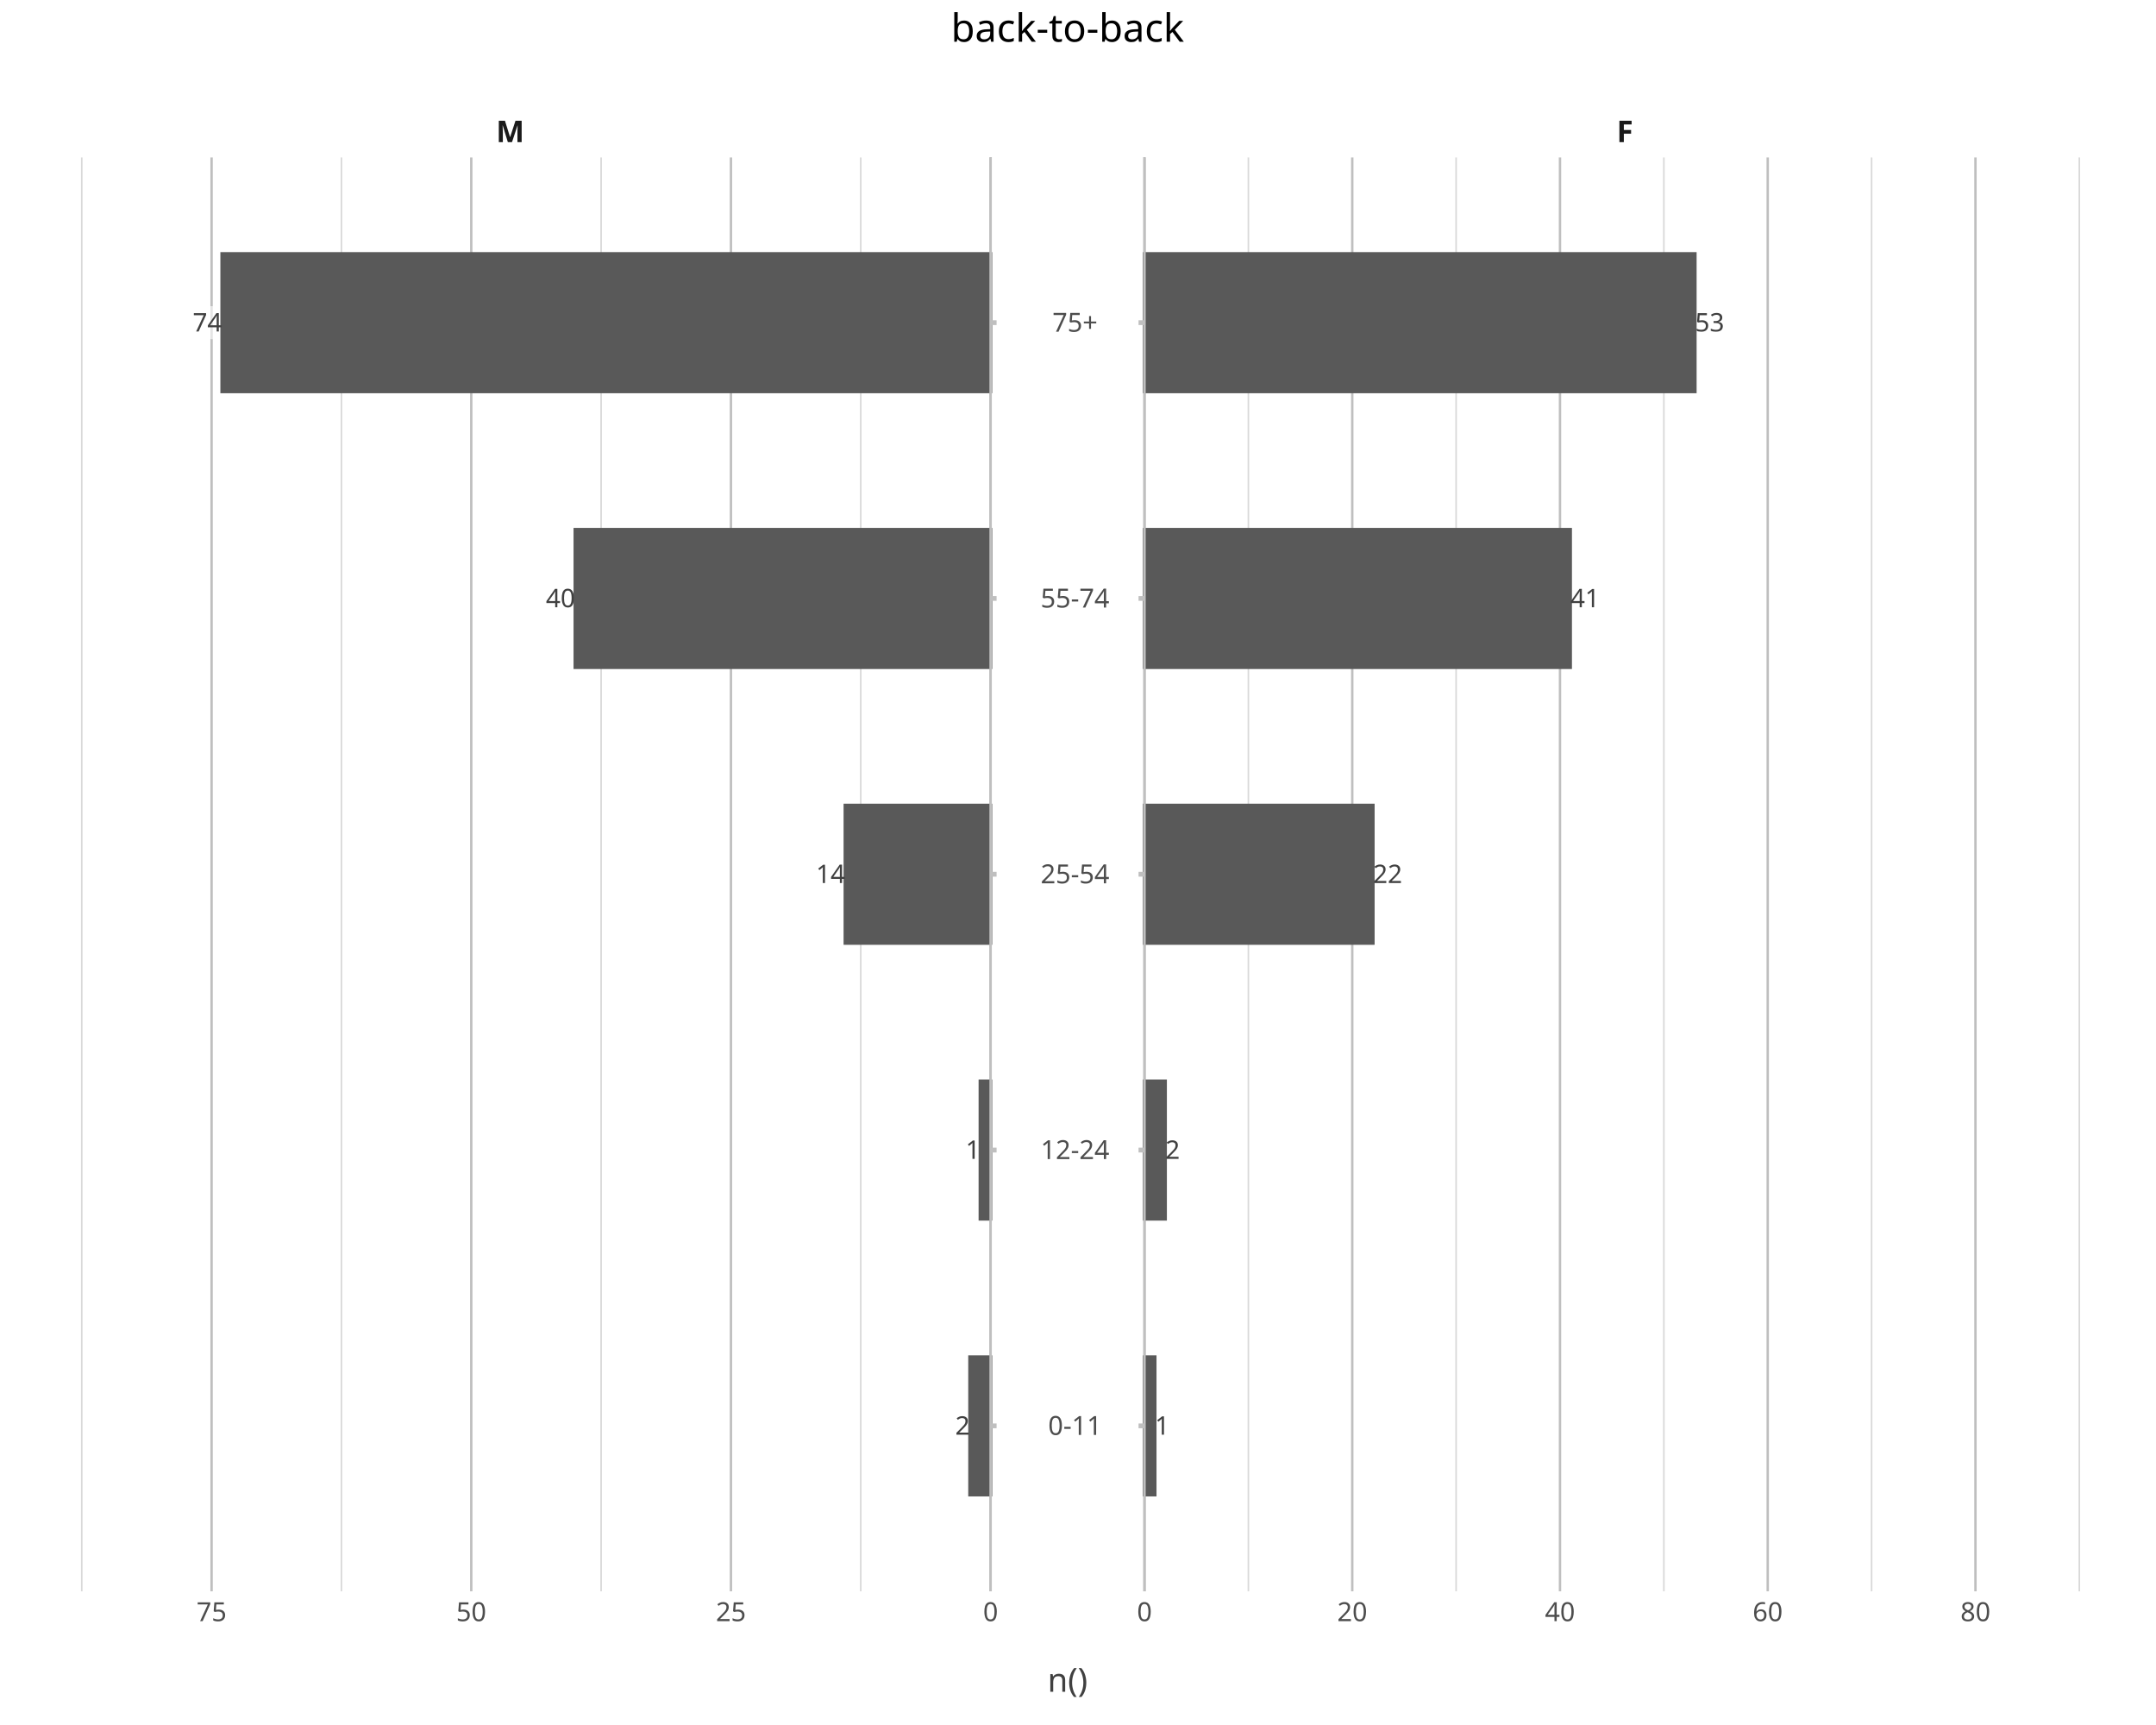
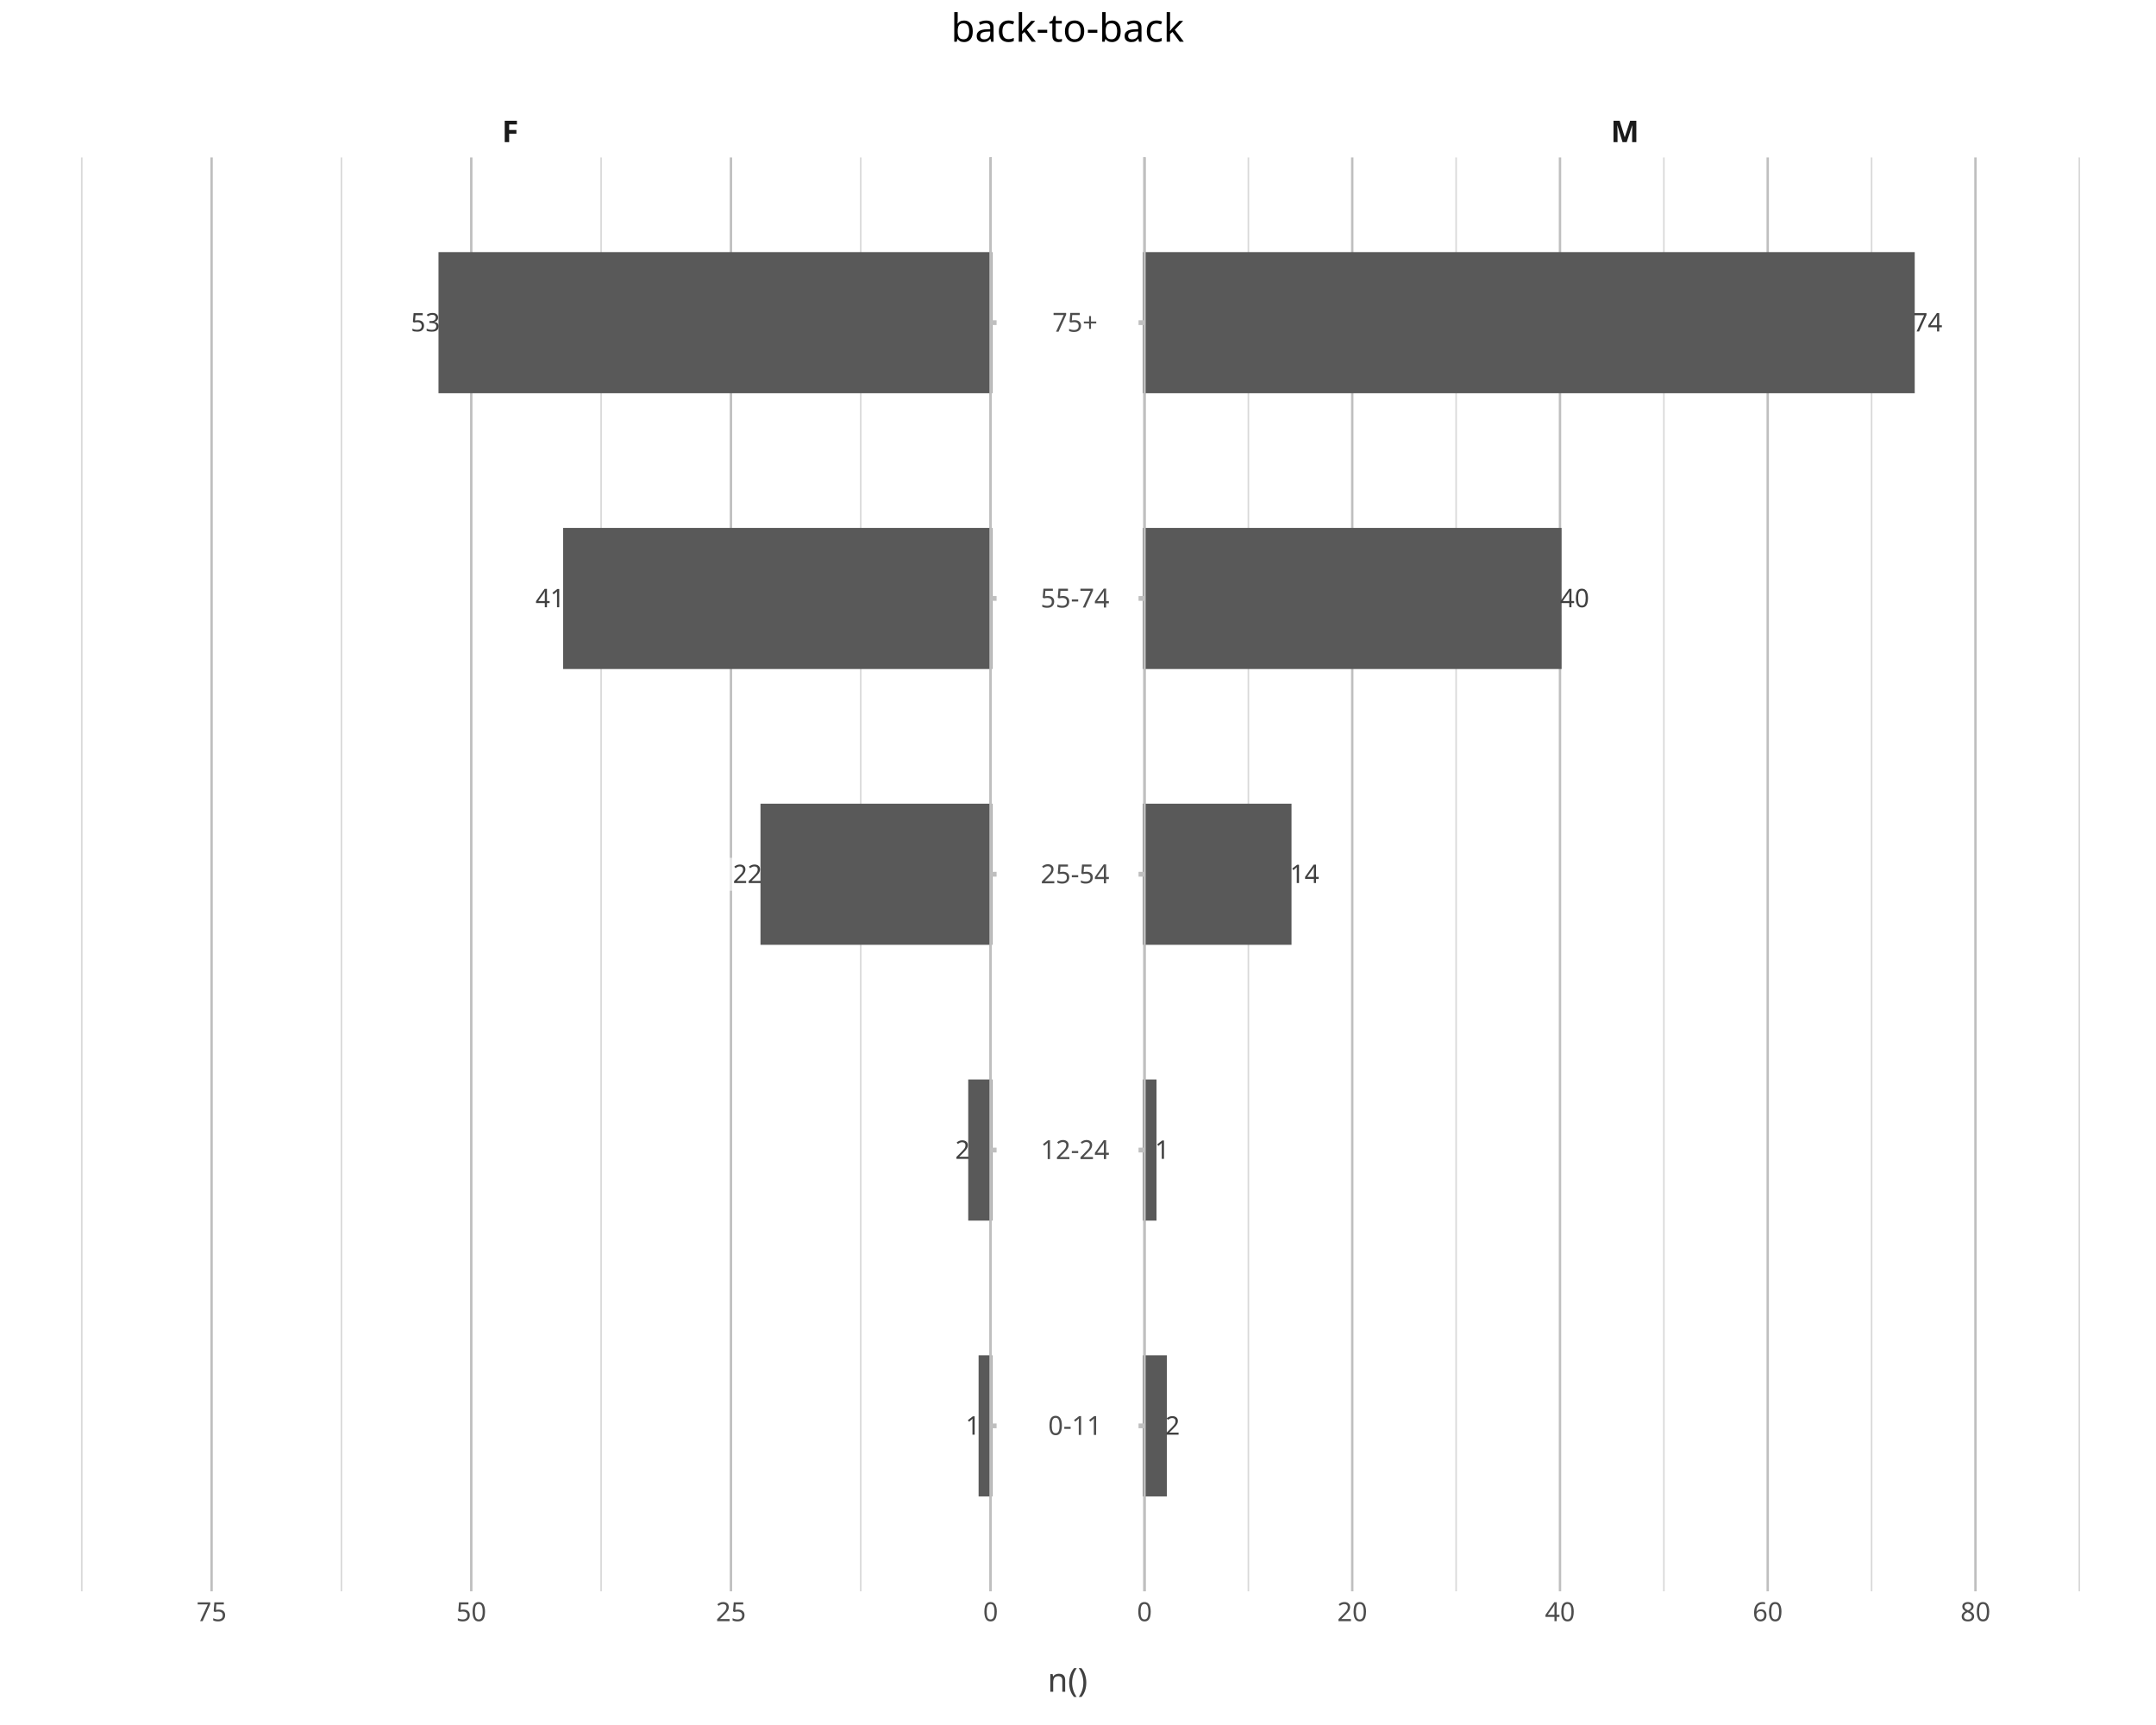
<svg xmlns="http://www.w3.org/2000/svg" class="svglite" data-engine-version="2.0" width="720.00pt" height="576.00pt" viewBox="0 0 720.00 576.00">
  <defs>
    <style type="text/css">
    .svglite line, .svglite polyline, .svglite polygon, .svglite path, .svglite rect, .svglite circle {
      fill: none;
      stroke: #000000;
      stroke-linecap: round;
      stroke-linejoin: round;
      stroke-miterlimit: 10.00;
    }
  </style>
  </defs>
  <rect width="100%" height="100%" style="stroke: none; fill: #FFFFFF;" />
  <defs>
    <clipPath id="cpMC4wMHw3MjAuMDB8MC4wMHw1NzYuMDA=">
      <rect x="0.00" y="0.00" width="720.00" height="576.00" />
    </clipPath>
  </defs>
  <g clip-path="url(#cpMC4wMHw3MjAuMDB8MC4wMHw1NzYuMDA=)">
    <rect x="0" y="0.00" width="720.00" height="576.00" style="stroke-width: 1.07; stroke: none; fill: #FFFFFF;" />
  </g>
  <defs>
    <clipPath id="cpOS45Nnw3MDMuMDZ8NTIuNDh8NTMxLjM2">
      <rect x="9.96" y="52.48" width="693.10" height="478.88" />
    </clipPath>
  </defs>
  <g clip-path="url(#cpOS45Nnw3MDMuMDZ8NTIuNDh8NTMxLjM2)">
</g>
  <g clip-path="url(#cpMC4wMHw3MjAuMDB8MC4wMHw1NzYuMDA=)">
</g>
  <defs>
    <clipPath id="cpNC45OHwzMzcuNzl8MjYuNTl8NTcxLjAy">
      <rect x="4.98" y="26.59" width="332.81" height="544.43" />
    </clipPath>
  </defs>
  <g clip-path="url(#cpNC45OHwzMzcuNzl8MjYuNTl8NTcxLjAy)">
    <rect x="4.98" y="26.59" width="332.81" height="544.43" style="stroke-width: 1.07; stroke: none; fill: #FFFFFF;" />
  </g>
  <g clip-path="url(#cpMC4wMHw3MjAuMDB8MC4wMHw1NzYuMDA=)">
</g>
  <defs>
    <clipPath id="cpMzM3Ljc5fDcwOC4wNHwyNi41OXw1NzEuMDI=">
      <rect x="337.79" y="26.59" width="370.26" height="544.43" />
    </clipPath>
  </defs>
  <g clip-path="url(#cpMzM3Ljc5fDcwOC4wNHwyNi41OXw1NzEuMDI=)">
    <rect x="337.79" y="26.59" width="370.26" height="544.43" style="stroke-width: 1.07; stroke: none; fill: #FFFFFF;" />
  </g>
  <g clip-path="url(#cpMC4wMHw3MjAuMDB8MC4wMHw1NzYuMDA=)">
    <rect x="9.96" y="52.48" width="320.85" height="478.88" style="stroke-width: 1.07; stroke: none; fill: #FFFFFF;" />
    <polyline points="287.45,531.36 287.45,52.48 " style="stroke-width: 0.53; stroke: #D9D9D9; stroke-linecap: butt;" />
    <polyline points="200.74,531.36 200.74,52.48 " style="stroke-width: 0.53; stroke: #D9D9D9; stroke-linecap: butt;" />
    <polyline points="114.02,531.36 114.02,52.48 " style="stroke-width: 0.53; stroke: #D9D9D9; stroke-linecap: butt;" />
    <polyline points="27.31,531.36 27.31,52.48 " style="stroke-width: 0.53; stroke: #D9D9D9; stroke-linecap: butt;" />
    <polyline points="330.81,531.36 330.81,52.48 " style="stroke-width: 0.80; stroke: #BFBFBF; stroke-linecap: butt;" />
    <polyline points="244.10,531.36 244.10,52.48 " style="stroke-width: 0.80; stroke: #BFBFBF; stroke-linecap: butt;" />
    <polyline points="157.38,531.36 157.38,52.48 " style="stroke-width: 0.80; stroke: #BFBFBF; stroke-linecap: butt;" />
    <polyline points="70.66,531.36 70.66,52.48 " style="stroke-width: 0.80; stroke: #BFBFBF; stroke-linecap: butt;" />
-     <polygon points="309.26,481.61 323.88,481.61 323.88,481.61 323.88,481.61 323.88,481.61 323.88,481.61 323.88,481.61 323.88,481.61 323.88,481.61 323.88,481.61 323.88,481.61 323.88,481.61 323.88,481.61 323.88,481.61 323.88,470.61 323.88,470.61 323.88,470.61 323.88,470.61 323.88,470.61 323.88,470.61 323.88,470.61 323.88,470.61 323.88,470.61 323.88,470.61 323.88,470.61 323.88,470.61 309.26,470.61 309.26,470.61 309.26,470.61 309.26,470.61 309.26,470.61 309.26,470.61 309.26,470.61 309.26,470.61 309.26,470.61 309.26,470.61 309.26,470.61 309.26,470.61 309.26,470.61 309.26,481.61 309.26,481.61 309.26,481.61 309.26,481.61 309.26,481.61 309.26,481.61 309.26,481.61 309.26,481.61 309.26,481.61 309.26,481.61 309.26,481.61 309.26,481.61 " style="stroke-width: 0.53; stroke: none; fill: #FFFFFF; fill-opacity: 0.60;" />
-     <text x="321.74" y="479.05" text-anchor="end" style="font-size: 8.54px; fill: none; font-family: sans;" textLength="9.49px" lengthAdjust="spacingAndGlyphs">2  </text>
-     <polygon points="312.73,389.51 327.34,389.51 327.34,389.51 327.34,389.51 327.34,389.51 327.34,389.51 327.34,389.51 327.34,389.51 327.34,389.51 327.34,389.51 327.34,389.51 327.34,389.51 327.34,389.51 327.34,389.51 327.34,378.52 327.34,378.52 327.34,378.52 327.34,378.52 327.34,378.52 327.34,378.52 327.34,378.52 327.34,378.52 327.34,378.52 327.34,378.52 327.34,378.52 327.34,378.52 312.73,378.52 312.73,378.52 312.73,378.52 312.73,378.52 312.73,378.52 312.73,378.52 312.73,378.52 312.73,378.52 312.73,378.52 312.73,378.52 312.73,378.52 312.73,378.52 312.73,378.52 312.73,389.51 312.73,389.51 312.73,389.51 312.73,389.51 312.73,389.51 312.73,389.51 312.73,389.51 312.73,389.51 312.73,389.51 312.73,389.51 312.73,389.51 312.73,389.51 " style="stroke-width: 0.53; stroke: none; fill: #FFFFFF; fill-opacity: 0.60;" />
-     <text x="325.21" y="386.95" text-anchor="end" style="font-size: 8.54px; fill: none; font-family: sans;" textLength="9.49px" lengthAdjust="spacingAndGlyphs">1  </text>
-     <polygon points="262.89,297.42 282.25,297.42 282.25,297.42 282.25,297.42 282.25,297.42 282.25,297.42 282.25,297.42 282.25,297.42 282.25,297.42 282.25,297.42 282.25,297.42 282.25,297.42 282.25,297.42 282.25,297.42 282.25,286.43 282.25,286.43 282.25,286.43 282.25,286.43 282.25,286.43 282.25,286.43 282.25,286.43 282.25,286.43 282.25,286.43 282.25,286.43 282.25,286.43 282.25,286.43 262.89,286.43 262.89,286.43 262.89,286.43 262.89,286.43 262.89,286.43 262.89,286.43 262.89,286.43 262.89,286.43 262.89,286.43 262.89,286.43 262.89,286.43 262.89,286.43 262.89,286.43 262.89,297.42 262.89,297.42 262.89,297.42 262.89,297.42 262.89,297.42 262.89,297.42 262.89,297.42 262.89,297.42 262.89,297.42 262.89,297.42 262.89,297.42 262.89,297.42 " style="stroke-width: 0.53; stroke: none; fill: #FFFFFF; fill-opacity: 0.60;" />
-     <text x="280.12" y="294.86" text-anchor="end" style="font-size: 8.54px; fill: none; font-family: sans;" textLength="14.24px" lengthAdjust="spacingAndGlyphs">14  </text>
-     <polygon points="172.71,205.33 192.07,205.33 192.07,205.33 192.07,205.33 192.07,205.33 192.07,205.33 192.07,205.33 192.07,205.33 192.07,205.33 192.07,205.33 192.07,205.33 192.07,205.33 192.07,205.33 192.07,205.33 192.07,194.33 192.07,194.33 192.07,194.33 192.07,194.33 192.07,194.33 192.07,194.33 192.07,194.33 192.07,194.33 192.07,194.33 192.07,194.33 192.07,194.33 192.07,194.33 172.71,194.33 172.71,194.33 172.71,194.33 172.71,194.33 172.71,194.33 172.71,194.33 172.71,194.33 172.71,194.33 172.71,194.33 172.71,194.33 172.71,194.33 172.71,194.33 172.71,194.33 172.71,205.33 172.71,205.33 172.71,205.33 172.71,205.33 172.71,205.33 172.71,205.33 172.71,205.33 172.71,205.33 172.71,205.33 172.71,205.33 172.71,205.33 172.71,205.33 " style="stroke-width: 0.53; stroke: none; fill: #FFFFFF; fill-opacity: 0.60;" />
-     <text x="189.93" y="202.77" text-anchor="end" style="font-size: 8.54px; fill: none; font-family: sans;" textLength="14.24px" lengthAdjust="spacingAndGlyphs">40  </text>
-     <polygon points="54.77,113.24 74.13,113.24 74.13,113.24 74.13,113.24 74.13,113.24 74.13,113.24 74.13,113.24 74.13,113.24 74.13,113.24 74.13,113.24 74.13,113.24 74.13,113.24 74.13,113.24 74.13,113.24 74.13,102.24 74.13,102.24 74.13,102.24 74.13,102.24 74.13,102.24 74.13,102.24 74.13,102.24 74.13,102.24 74.13,102.24 74.13,102.24 74.13,102.24 74.13,102.24 54.77,102.24 54.77,102.24 54.77,102.24 54.77,102.24 54.77,102.24 54.77,102.24 54.77,102.24 54.77,102.24 54.77,102.24 54.77,102.24 54.77,102.24 54.77,102.24 54.77,102.24 54.77,113.24 54.77,113.24 54.77,113.24 54.77,113.24 54.77,113.24 54.77,113.24 54.77,113.24 54.77,113.24 54.77,113.24 54.77,113.24 54.77,113.24 54.77,113.24 " style="stroke-width: 0.53; stroke: none; fill: #FFFFFF; fill-opacity: 0.60;" />
-     <text x="72.00" y="110.68" text-anchor="end" style="font-size: 8.54px; fill: none; font-family: sans;" textLength="14.24px" lengthAdjust="spacingAndGlyphs">74  </text>
-     <rect x="323.88" y="453.09" width="6.94" height="46.05" style="stroke-width: 1.07; stroke: #595959; stroke-linecap: butt; stroke-linejoin: miter; fill: #595959;" />
-     <rect x="327.34" y="360.99" width="3.47" height="46.05" style="stroke-width: 1.07; stroke: #595959; stroke-linecap: butt; stroke-linejoin: miter; fill: #595959;" />
-     <rect x="282.25" y="268.90" width="48.56" height="46.05" style="stroke-width: 1.07; stroke: #595959; stroke-linecap: butt; stroke-linejoin: miter; fill: #595959;" />
-     <rect x="192.07" y="176.81" width="138.75" height="46.05" style="stroke-width: 1.07; stroke: #595959; stroke-linecap: butt; stroke-linejoin: miter; fill: #595959;" />
-     <rect x="74.13" y="84.72" width="256.68" height="46.05" style="stroke-width: 1.07; stroke: #595959; stroke-linecap: butt; stroke-linejoin: miter; fill: #595959;" />
-     <text x="323.88" y="479.05" text-anchor="end" style="font-size: 8.54px; fill: #404040; font-family: sans;" textLength="9.49px" lengthAdjust="spacingAndGlyphs">2  </text>
-     <text x="327.34" y="386.95" text-anchor="end" style="font-size: 8.54px; fill: #404040; font-family: sans;" textLength="9.49px" lengthAdjust="spacingAndGlyphs">1  </text>
-     <text x="282.25" y="294.86" text-anchor="end" style="font-size: 8.54px; fill: #404040; font-family: sans;" textLength="14.24px" lengthAdjust="spacingAndGlyphs">14  </text>
-     <text x="192.07" y="202.77" text-anchor="end" style="font-size: 8.54px; fill: #404040; font-family: sans;" textLength="14.24px" lengthAdjust="spacingAndGlyphs">40  </text>
-     <text x="74.13" y="110.68" text-anchor="end" style="font-size: 8.54px; fill: #404040; font-family: sans;" textLength="14.24px" lengthAdjust="spacingAndGlyphs">74  </text>
+     <polygon points="312.73,481.61 327.34,481.61 327.34,481.61 327.34,481.61 327.34,481.61 327.34,481.61 327.34,481.61 327.34,481.61 327.34,481.61 327.34,481.61 327.34,481.61 327.34,481.61 327.34,481.61 327.34,481.61 327.34,470.61 327.34,470.61 327.34,470.61 327.34,470.61 327.34,470.61 327.34,470.61 327.34,470.61 327.34,470.61 327.34,470.61 327.34,470.61 327.34,470.61 327.34,470.61 312.73,470.61 312.73,470.61 312.73,470.61 312.73,470.61 312.73,470.61 312.73,470.61 312.73,470.61 312.73,470.61 312.73,470.61 312.73,470.61 312.73,470.61 312.73,470.61 312.73,470.61 312.73,481.61 312.73,481.61 312.73,481.61 312.73,481.61 312.73,481.61 312.73,481.61 312.73,481.61 312.73,481.61 312.73,481.61 312.73,481.61 312.73,481.61 312.73,481.61 " style="stroke-width: 0.53; stroke: none; fill: #FFFFFF; fill-opacity: 0.60;" />
+     <text x="325.21" y="479.05" text-anchor="end" style="font-size: 8.54px; fill: none; font-family: sans;" textLength="9.49px" lengthAdjust="spacingAndGlyphs">1  </text>
+     <polygon points="309.26,389.51 323.88,389.51 323.88,389.51 323.88,389.51 323.88,389.51 323.88,389.51 323.88,389.51 323.88,389.51 323.88,389.51 323.88,389.51 323.88,389.51 323.88,389.51 323.88,389.51 323.88,389.51 323.88,378.52 323.88,378.52 323.88,378.52 323.88,378.52 323.88,378.52 323.88,378.52 323.88,378.52 323.88,378.52 323.88,378.52 323.88,378.52 323.88,378.52 323.88,378.52 309.26,378.52 309.26,378.52 309.26,378.52 309.26,378.52 309.26,378.52 309.26,378.52 309.26,378.52 309.26,378.52 309.26,378.52 309.26,378.52 309.26,378.52 309.26,378.52 309.26,378.52 309.26,389.51 309.26,389.51 309.26,389.51 309.26,389.51 309.26,389.51 309.26,389.51 309.26,389.51 309.26,389.51 309.26,389.51 309.26,389.51 309.26,389.51 309.26,389.51 " style="stroke-width: 0.53; stroke: none; fill: #FFFFFF; fill-opacity: 0.60;" />
+     <text x="321.74" y="386.95" text-anchor="end" style="font-size: 8.54px; fill: none; font-family: sans;" textLength="9.49px" lengthAdjust="spacingAndGlyphs">2  </text>
+     <polygon points="235.14,297.42 254.50,297.42 254.50,297.42 254.50,297.42 254.50,297.42 254.50,297.42 254.50,297.42 254.50,297.42 254.50,297.42 254.50,297.42 254.50,297.42 254.50,297.42 254.50,297.42 254.50,297.42 254.50,286.43 254.50,286.43 254.50,286.43 254.50,286.43 254.50,286.43 254.50,286.43 254.50,286.43 254.50,286.43 254.50,286.43 254.50,286.43 254.50,286.43 254.50,286.43 235.14,286.43 235.14,286.43 235.14,286.43 235.14,286.43 235.14,286.43 235.14,286.43 235.14,286.43 235.14,286.43 235.14,286.43 235.14,286.43 235.14,286.43 235.14,286.43 235.14,286.43 235.14,297.42 235.14,297.42 235.14,297.42 235.14,297.42 235.14,297.42 235.14,297.42 235.14,297.42 235.14,297.42 235.14,297.42 235.14,297.42 235.14,297.42 235.14,297.42 " style="stroke-width: 0.53; stroke: none; fill: #FFFFFF; fill-opacity: 0.60;" />
+     <text x="252.37" y="294.86" text-anchor="end" style="font-size: 8.54px; fill: none; font-family: sans;" textLength="14.24px" lengthAdjust="spacingAndGlyphs">22  </text>
+     <polygon points="169.24,205.33 188.60,205.33 188.60,205.33 188.60,205.33 188.60,205.33 188.60,205.33 188.60,205.33 188.60,205.33 188.60,205.33 188.60,205.33 188.60,205.33 188.60,205.33 188.60,205.33 188.60,205.33 188.60,194.33 188.60,194.33 188.60,194.33 188.60,194.33 188.60,194.33 188.60,194.33 188.60,194.33 188.60,194.33 188.60,194.33 188.60,194.33 188.60,194.33 188.60,194.33 169.24,194.33 169.24,194.33 169.24,194.33 169.24,194.33 169.24,194.33 169.24,194.33 169.24,194.33 169.24,194.33 169.24,194.33 169.24,194.33 169.24,194.33 169.24,194.33 169.24,194.33 169.24,205.33 169.24,205.33 169.24,205.33 169.24,205.33 169.24,205.33 169.24,205.33 169.24,205.33 169.24,205.33 169.24,205.33 169.24,205.33 169.24,205.33 169.24,205.33 " style="stroke-width: 0.53; stroke: none; fill: #FFFFFF; fill-opacity: 0.60;" />
+     <text x="186.46" y="202.77" text-anchor="end" style="font-size: 8.54px; fill: none; font-family: sans;" textLength="14.24px" lengthAdjust="spacingAndGlyphs">41  </text>
+     <polygon points="127.62,113.24 146.97,113.24 146.97,113.24 146.97,113.24 146.97,113.24 146.97,113.24 146.97,113.24 146.97,113.24 146.97,113.24 146.97,113.24 146.97,113.24 146.97,113.24 146.97,113.24 146.97,113.24 146.97,102.24 146.97,102.24 146.97,102.24 146.97,102.24 146.97,102.24 146.97,102.24 146.97,102.24 146.97,102.24 146.97,102.24 146.97,102.24 146.97,102.24 146.97,102.24 127.62,102.24 127.62,102.24 127.62,102.24 127.62,102.24 127.62,102.24 127.62,102.24 127.62,102.24 127.62,102.24 127.62,102.24 127.62,102.24 127.62,102.24 127.62,102.24 127.62,102.24 127.62,113.24 127.62,113.24 127.62,113.24 127.62,113.24 127.62,113.24 127.62,113.24 127.62,113.24 127.62,113.24 127.62,113.24 127.62,113.24 127.62,113.24 127.62,113.24 " style="stroke-width: 0.53; stroke: none; fill: #FFFFFF; fill-opacity: 0.60;" />
+     <text x="144.84" y="110.68" text-anchor="end" style="font-size: 8.54px; fill: none; font-family: sans;" textLength="14.24px" lengthAdjust="spacingAndGlyphs">53  </text>
+     <rect x="327.34" y="453.09" width="3.47" height="46.05" style="stroke-width: 1.07; stroke: #595959; stroke-linecap: butt; stroke-linejoin: miter; fill: #595959;" />
+     <rect x="323.88" y="360.99" width="6.94" height="46.05" style="stroke-width: 1.07; stroke: #595959; stroke-linecap: butt; stroke-linejoin: miter; fill: #595959;" />
+     <rect x="254.50" y="268.90" width="76.31" height="46.05" style="stroke-width: 1.07; stroke: #595959; stroke-linecap: butt; stroke-linejoin: miter; fill: #595959;" />
+     <rect x="188.60" y="176.81" width="142.21" height="46.05" style="stroke-width: 1.07; stroke: #595959; stroke-linecap: butt; stroke-linejoin: miter; fill: #595959;" />
+     <rect x="146.97" y="84.72" width="183.84" height="46.05" style="stroke-width: 1.07; stroke: #595959; stroke-linecap: butt; stroke-linejoin: miter; fill: #595959;" />
+     <text x="327.34" y="479.05" text-anchor="end" style="font-size: 8.54px; fill: #404040; font-family: sans;" textLength="9.49px" lengthAdjust="spacingAndGlyphs">1  </text>
+     <text x="323.88" y="386.95" text-anchor="end" style="font-size: 8.54px; fill: #404040; font-family: sans;" textLength="9.49px" lengthAdjust="spacingAndGlyphs">2  </text>
+     <text x="254.50" y="294.86" text-anchor="end" style="font-size: 8.54px; fill: #404040; font-family: sans;" textLength="14.24px" lengthAdjust="spacingAndGlyphs">22  </text>
+     <text x="188.60" y="202.77" text-anchor="end" style="font-size: 8.54px; fill: #404040; font-family: sans;" textLength="14.24px" lengthAdjust="spacingAndGlyphs">41  </text>
+     <text x="146.97" y="110.68" text-anchor="end" style="font-size: 8.54px; fill: #404040; font-family: sans;" textLength="14.24px" lengthAdjust="spacingAndGlyphs">53  </text>
  </g>
  <defs>
    <clipPath id="cpOS45NnwzMzAuODF8MzEuNTd8NTIuNDg=">
      <rect x="9.96" y="31.57" width="320.85" height="20.91" />
    </clipPath>
  </defs>
  <g clip-path="url(#cpOS45NnwzMzAuODF8MzEuNTd8NTIuNDg=)">
    <rect x="9.96" y="31.57" width="320.85" height="20.91" style="stroke-width: 1.07; stroke: #FFFFFF; fill: #FFFFFF;" />
-     <text x="170.39" y="47.46" text-anchor="middle" style="font-size: 10.00px; font-weight: bold; fill: #1A1A1A; font-family: sans;" textLength="8.33px" lengthAdjust="spacingAndGlyphs">M</text>
+     <text x="170.39" y="47.46" text-anchor="middle" style="font-size: 10.00px; font-weight: bold; fill: #1A1A1A; font-family: sans;" textLength="6.11px" lengthAdjust="spacingAndGlyphs">F</text>
  </g>
  <g clip-path="url(#cpMC4wMHw3MjAuMDB8MC4wMHw1NzYuMDA=)">
    <text x="330.81" y="541.32" text-anchor="middle" style="font-size: 8.80px; fill: #4D4D4D; font-family: sans;" textLength="4.89px" lengthAdjust="spacingAndGlyphs">0</text>
    <text x="244.10" y="541.32" text-anchor="middle" style="font-size: 8.80px; fill: #4D4D4D; font-family: sans;" textLength="9.79px" lengthAdjust="spacingAndGlyphs">25</text>
    <text x="157.38" y="541.32" text-anchor="middle" style="font-size: 8.80px; fill: #4D4D4D; font-family: sans;" textLength="9.79px" lengthAdjust="spacingAndGlyphs">50</text>
    <text x="70.66" y="541.32" text-anchor="middle" style="font-size: 8.80px; fill: #4D4D4D; font-family: sans;" textLength="9.79px" lengthAdjust="spacingAndGlyphs">75</text>
    <polyline points="330.81,531.36 330.81,52.48 " style="stroke-width: 0.80; stroke: #BFBFBF; stroke-linecap: butt;" />
    <polyline points="332.81,476.11 330.81,476.11 " style="stroke-width: 1.60; stroke: #BFBFBF; stroke-linecap: butt;" />
    <polyline points="332.81,384.02 330.81,384.02 " style="stroke-width: 1.60; stroke: #BFBFBF; stroke-linecap: butt;" />
    <polyline points="332.81,291.92 330.81,291.92 " style="stroke-width: 1.60; stroke: #BFBFBF; stroke-linecap: butt;" />
    <polyline points="332.81,199.83 330.81,199.83 " style="stroke-width: 1.60; stroke: #BFBFBF; stroke-linecap: butt;" />
    <polyline points="332.81,107.74 330.81,107.74 " style="stroke-width: 1.60; stroke: #BFBFBF; stroke-linecap: butt;" />
    <rect x="382.21" y="52.48" width="320.85" height="478.88" style="stroke-width: 1.07; stroke: none; fill: #FFFFFF;" />
    <polyline points="416.90,531.36 416.90,52.48 " style="stroke-width: 0.53; stroke: #D9D9D9; stroke-linecap: butt;" />
    <polyline points="486.27,531.36 486.27,52.48 " style="stroke-width: 0.53; stroke: #D9D9D9; stroke-linecap: butt;" />
    <polyline points="555.65,531.36 555.65,52.48 " style="stroke-width: 0.53; stroke: #D9D9D9; stroke-linecap: butt;" />
    <polyline points="625.02,531.36 625.02,52.48 " style="stroke-width: 0.53; stroke: #D9D9D9; stroke-linecap: butt;" />
    <polyline points="694.39,531.36 694.39,52.48 " style="stroke-width: 0.53; stroke: #D9D9D9; stroke-linecap: butt;" />
    <polyline points="382.21,531.36 382.21,52.48 " style="stroke-width: 0.80; stroke: #BFBFBF; stroke-linecap: butt;" />
    <polyline points="451.59,531.36 451.59,52.48 " style="stroke-width: 0.80; stroke: #BFBFBF; stroke-linecap: butt;" />
    <polyline points="520.96,531.36 520.96,52.48 " style="stroke-width: 0.80; stroke: #BFBFBF; stroke-linecap: butt;" />
    <polyline points="590.33,531.36 590.33,52.48 " style="stroke-width: 0.80; stroke: #BFBFBF; stroke-linecap: butt;" />
    <polyline points="659.71,531.36 659.71,52.48 " style="stroke-width: 0.80; stroke: #BFBFBF; stroke-linecap: butt;" />
-     <polygon points="385.68,481.61 400.29,481.61 400.29,481.61 400.29,481.61 400.29,481.61 400.29,481.61 400.29,481.61 400.29,481.61 400.29,481.61 400.29,481.61 400.29,481.61 400.29,481.61 400.29,481.61 400.29,481.61 400.29,470.61 400.29,470.61 400.29,470.61 400.29,470.61 400.29,470.61 400.29,470.61 400.29,470.61 400.29,470.61 400.29,470.61 400.29,470.61 400.29,470.61 400.29,470.61 385.68,470.61 385.68,470.61 385.68,470.61 385.68,470.61 385.68,470.61 385.68,470.61 385.68,470.61 385.68,470.61 385.68,470.61 385.68,470.61 385.68,470.61 385.68,470.61 385.68,470.61 385.68,481.61 385.68,481.61 385.68,481.61 385.68,481.61 385.68,481.61 385.68,481.61 385.68,481.61 385.68,481.61 385.68,481.61 385.68,481.61 385.68,481.61 385.68,481.61 " style="stroke-width: 0.53; stroke: none; fill: #FFFFFF; fill-opacity: 0.60;" />
-     <text x="387.82" y="479.05" style="font-size: 8.54px; fill: none; font-family: sans;" textLength="9.49px" lengthAdjust="spacingAndGlyphs">  1</text>
-     <polygon points="389.15,389.51 403.76,389.51 403.76,389.51 403.76,389.51 403.76,389.51 403.76,389.51 403.76,389.51 403.76,389.51 403.76,389.51 403.76,389.51 403.76,389.51 403.76,389.51 403.76,389.51 403.76,389.51 403.76,378.52 403.76,378.52 403.76,378.52 403.76,378.52 403.76,378.52 403.76,378.52 403.76,378.52 403.76,378.52 403.76,378.52 403.76,378.52 403.76,378.52 403.76,378.52 389.15,378.52 389.15,378.52 389.15,378.52 389.15,378.52 389.15,378.52 389.15,378.52 389.15,378.52 389.15,378.52 389.15,378.52 389.15,378.52 389.15,378.52 389.15,378.52 389.15,378.52 389.15,389.51 389.15,389.51 389.15,389.51 389.15,389.51 389.15,389.51 389.15,389.51 389.15,389.51 389.15,389.51 389.15,389.51 389.15,389.51 389.15,389.51 389.15,389.51 " style="stroke-width: 0.53; stroke: none; fill: #FFFFFF; fill-opacity: 0.60;" />
-     <text x="391.28" y="386.95" style="font-size: 8.54px; fill: none; font-family: sans;" textLength="9.49px" lengthAdjust="spacingAndGlyphs">  2</text>
-     <polygon points="458.52,297.42 477.88,297.42 477.88,297.42 477.88,297.42 477.88,297.42 477.88,297.42 477.88,297.42 477.88,297.42 477.88,297.42 477.88,297.42 477.88,297.42 477.88,297.42 477.88,297.42 477.88,297.42 477.88,286.43 477.88,286.43 477.88,286.43 477.88,286.43 477.88,286.43 477.88,286.43 477.88,286.43 477.88,286.43 477.88,286.43 477.88,286.43 477.88,286.43 477.88,286.43 458.52,286.43 458.52,286.43 458.52,286.43 458.52,286.43 458.52,286.43 458.52,286.43 458.52,286.43 458.52,286.43 458.52,286.43 458.52,286.43 458.52,286.43 458.52,286.43 458.52,286.43 458.52,297.42 458.52,297.42 458.52,297.42 458.52,297.42 458.52,297.42 458.52,297.42 458.52,297.42 458.52,297.42 458.52,297.42 458.52,297.42 458.52,297.42 458.52,297.42 " style="stroke-width: 0.53; stroke: none; fill: #FFFFFF; fill-opacity: 0.60;" />
-     <text x="460.66" y="294.86" style="font-size: 8.54px; fill: none; font-family: sans;" textLength="14.24px" lengthAdjust="spacingAndGlyphs">  22</text>
-     <polygon points="524.43,205.33 543.79,205.33 543.79,205.33 543.79,205.33 543.79,205.33 543.79,205.33 543.79,205.33 543.79,205.33 543.79,205.33 543.79,205.33 543.79,205.33 543.79,205.33 543.79,205.33 543.79,205.33 543.79,194.33 543.79,194.33 543.79,194.33 543.79,194.33 543.79,194.33 543.79,194.33 543.79,194.33 543.79,194.33 543.79,194.33 543.79,194.33 543.79,194.33 543.79,194.33 524.43,194.33 524.43,194.33 524.43,194.33 524.43,194.33 524.43,194.33 524.43,194.33 524.43,194.33 524.43,194.33 524.43,194.33 524.43,194.33 524.43,194.33 524.43,194.33 524.43,194.33 524.43,205.33 524.43,205.33 524.43,205.33 524.43,205.33 524.43,205.33 524.43,205.33 524.43,205.33 524.43,205.33 524.43,205.33 524.43,205.33 524.43,205.33 524.43,205.33 " style="stroke-width: 0.53; stroke: none; fill: #FFFFFF; fill-opacity: 0.60;" />
-     <text x="526.56" y="202.77" style="font-size: 8.54px; fill: none; font-family: sans;" textLength="14.24px" lengthAdjust="spacingAndGlyphs">  41</text>
-     <polygon points="566.05,113.24 585.41,113.24 585.41,113.24 585.41,113.24 585.41,113.24 585.41,113.24 585.41,113.24 585.41,113.24 585.41,113.24 585.41,113.24 585.41,113.24 585.41,113.24 585.41,113.24 585.41,113.24 585.41,102.24 585.41,102.24 585.41,102.24 585.41,102.24 585.41,102.24 585.41,102.24 585.41,102.24 585.41,102.24 585.41,102.24 585.41,102.24 585.41,102.24 585.41,102.24 566.05,102.24 566.05,102.24 566.05,102.24 566.05,102.24 566.05,102.24 566.05,102.24 566.05,102.24 566.05,102.24 566.05,102.24 566.05,102.24 566.05,102.24 566.05,102.24 566.05,102.24 566.05,113.24 566.05,113.24 566.05,113.24 566.05,113.24 566.05,113.24 566.05,113.24 566.05,113.24 566.05,113.24 566.05,113.24 566.05,113.24 566.05,113.24 566.05,113.24 " style="stroke-width: 0.53; stroke: none; fill: #FFFFFF; fill-opacity: 0.60;" />
-     <text x="568.19" y="110.68" style="font-size: 8.54px; fill: none; font-family: sans;" textLength="14.24px" lengthAdjust="spacingAndGlyphs">  53</text>
-     <rect x="382.21" y="453.09" width="3.47" height="46.05" style="stroke-width: 1.07; stroke: #595959; stroke-linecap: butt; stroke-linejoin: miter; fill: #595959;" />
-     <rect x="382.21" y="360.99" width="6.94" height="46.05" style="stroke-width: 1.07; stroke: #595959; stroke-linecap: butt; stroke-linejoin: miter; fill: #595959;" />
-     <rect x="382.21" y="268.90" width="76.31" height="46.05" style="stroke-width: 1.07; stroke: #595959; stroke-linecap: butt; stroke-linejoin: miter; fill: #595959;" />
-     <rect x="382.21" y="176.81" width="142.21" height="46.05" style="stroke-width: 1.07; stroke: #595959; stroke-linecap: butt; stroke-linejoin: miter; fill: #595959;" />
-     <rect x="382.21" y="84.72" width="183.84" height="46.05" style="stroke-width: 1.07; stroke: #595959; stroke-linecap: butt; stroke-linejoin: miter; fill: #595959;" />
-     <text x="385.68" y="479.05" style="font-size: 8.54px; fill: #404040; font-family: sans;" textLength="9.49px" lengthAdjust="spacingAndGlyphs">  1</text>
-     <text x="389.15" y="386.95" style="font-size: 8.54px; fill: #404040; font-family: sans;" textLength="9.49px" lengthAdjust="spacingAndGlyphs">  2</text>
-     <text x="458.52" y="294.86" style="font-size: 8.54px; fill: #404040; font-family: sans;" textLength="14.24px" lengthAdjust="spacingAndGlyphs">  22</text>
-     <text x="524.43" y="202.77" style="font-size: 8.54px; fill: #404040; font-family: sans;" textLength="14.24px" lengthAdjust="spacingAndGlyphs">  41</text>
-     <text x="566.05" y="110.68" style="font-size: 8.54px; fill: #404040; font-family: sans;" textLength="14.24px" lengthAdjust="spacingAndGlyphs">  53</text>
+     <polygon points="389.15,481.61 403.76,481.61 403.76,481.61 403.76,481.61 403.76,481.61 403.76,481.61 403.76,481.61 403.76,481.61 403.76,481.61 403.76,481.61 403.76,481.61 403.76,481.61 403.76,481.61 403.76,481.61 403.76,470.61 403.76,470.61 403.76,470.61 403.76,470.61 403.76,470.61 403.76,470.61 403.76,470.61 403.76,470.61 403.76,470.61 403.76,470.61 403.76,470.61 403.76,470.61 389.15,470.61 389.15,470.61 389.15,470.61 389.15,470.61 389.15,470.61 389.15,470.61 389.15,470.61 389.15,470.61 389.15,470.61 389.15,470.61 389.15,470.61 389.15,470.61 389.15,470.61 389.15,481.61 389.15,481.61 389.15,481.61 389.15,481.61 389.15,481.61 389.15,481.61 389.15,481.61 389.15,481.61 389.15,481.61 389.15,481.61 389.15,481.61 389.15,481.61 " style="stroke-width: 0.53; stroke: none; fill: #FFFFFF; fill-opacity: 0.60;" />
+     <text x="391.28" y="479.05" style="font-size: 8.54px; fill: none; font-family: sans;" textLength="9.49px" lengthAdjust="spacingAndGlyphs">  2</text>
+     <polygon points="385.68,389.51 400.29,389.51 400.29,389.51 400.29,389.51 400.29,389.51 400.29,389.51 400.29,389.51 400.29,389.51 400.29,389.51 400.29,389.51 400.29,389.51 400.29,389.51 400.29,389.51 400.29,389.51 400.29,378.52 400.29,378.52 400.29,378.52 400.29,378.52 400.29,378.52 400.29,378.52 400.29,378.52 400.29,378.52 400.29,378.52 400.29,378.52 400.29,378.52 400.29,378.52 385.68,378.52 385.68,378.52 385.68,378.52 385.68,378.52 385.68,378.52 385.68,378.52 385.68,378.52 385.68,378.52 385.68,378.52 385.68,378.52 385.68,378.52 385.68,378.52 385.68,378.52 385.68,389.51 385.68,389.51 385.68,389.51 385.68,389.51 385.68,389.51 385.68,389.51 385.68,389.51 385.68,389.51 385.68,389.51 385.68,389.51 385.68,389.51 385.68,389.51 " style="stroke-width: 0.53; stroke: none; fill: #FFFFFF; fill-opacity: 0.60;" />
+     <text x="387.82" y="386.95" style="font-size: 8.54px; fill: none; font-family: sans;" textLength="9.49px" lengthAdjust="spacingAndGlyphs">  1</text>
+     <polygon points="430.77,297.42 450.13,297.42 450.13,297.42 450.13,297.42 450.13,297.42 450.13,297.42 450.13,297.42 450.13,297.42 450.13,297.42 450.13,297.42 450.13,297.42 450.13,297.42 450.13,297.42 450.13,297.42 450.13,286.43 450.13,286.43 450.13,286.43 450.13,286.43 450.13,286.43 450.13,286.43 450.13,286.43 450.13,286.43 450.13,286.43 450.13,286.43 450.13,286.43 450.13,286.43 430.77,286.43 430.77,286.43 430.77,286.43 430.77,286.43 430.77,286.43 430.77,286.43 430.77,286.43 430.77,286.43 430.77,286.43 430.77,286.43 430.77,286.43 430.77,286.43 430.77,286.43 430.77,297.42 430.77,297.42 430.77,297.42 430.77,297.42 430.77,297.42 430.77,297.42 430.77,297.42 430.77,297.42 430.77,297.42 430.77,297.42 430.77,297.42 430.77,297.42 " style="stroke-width: 0.53; stroke: none; fill: #FFFFFF; fill-opacity: 0.60;" />
+     <text x="432.91" y="294.86" style="font-size: 8.54px; fill: none; font-family: sans;" textLength="14.24px" lengthAdjust="spacingAndGlyphs">  14</text>
+     <polygon points="520.96,205.33 540.32,205.33 540.32,205.33 540.32,205.33 540.32,205.33 540.32,205.33 540.32,205.33 540.32,205.33 540.32,205.33 540.32,205.33 540.32,205.33 540.32,205.33 540.32,205.33 540.32,205.33 540.32,194.33 540.32,194.33 540.32,194.33 540.32,194.33 540.32,194.33 540.32,194.33 540.32,194.33 540.32,194.33 540.32,194.33 540.32,194.33 540.32,194.33 540.32,194.33 520.96,194.33 520.96,194.33 520.96,194.33 520.96,194.33 520.96,194.33 520.96,194.33 520.96,194.33 520.96,194.33 520.96,194.33 520.96,194.33 520.96,194.33 520.96,194.33 520.96,194.33 520.96,205.33 520.96,205.33 520.96,205.33 520.96,205.33 520.96,205.33 520.96,205.33 520.96,205.33 520.96,205.33 520.96,205.33 520.96,205.33 520.96,205.33 520.96,205.33 " style="stroke-width: 0.53; stroke: none; fill: #FFFFFF; fill-opacity: 0.60;" />
+     <text x="523.09" y="202.77" style="font-size: 8.54px; fill: none; font-family: sans;" textLength="14.24px" lengthAdjust="spacingAndGlyphs">  40</text>
+     <polygon points="638.89,113.24 658.25,113.24 658.25,113.24 658.25,113.24 658.25,113.24 658.25,113.24 658.25,113.24 658.25,113.24 658.25,113.24 658.25,113.24 658.25,113.24 658.25,113.24 658.25,113.24 658.25,113.24 658.25,102.24 658.25,102.24 658.25,102.24 658.25,102.24 658.25,102.24 658.25,102.24 658.25,102.24 658.25,102.24 658.25,102.24 658.25,102.24 658.25,102.24 658.25,102.24 638.89,102.24 638.89,102.24 638.89,102.24 638.89,102.24 638.89,102.24 638.89,102.24 638.89,102.24 638.89,102.24 638.89,102.24 638.89,102.24 638.89,102.24 638.89,102.24 638.89,102.24 638.89,113.24 638.89,113.24 638.89,113.24 638.89,113.24 638.89,113.24 638.89,113.24 638.89,113.24 638.89,113.24 638.89,113.24 638.89,113.24 638.89,113.24 638.89,113.24 " style="stroke-width: 0.53; stroke: none; fill: #FFFFFF; fill-opacity: 0.60;" />
+     <text x="641.03" y="110.68" style="font-size: 8.54px; fill: none; font-family: sans;" textLength="14.24px" lengthAdjust="spacingAndGlyphs">  74</text>
+     <rect x="382.21" y="453.09" width="6.94" height="46.05" style="stroke-width: 1.07; stroke: #595959; stroke-linecap: butt; stroke-linejoin: miter; fill: #595959;" />
+     <rect x="382.21" y="360.99" width="3.47" height="46.05" style="stroke-width: 1.07; stroke: #595959; stroke-linecap: butt; stroke-linejoin: miter; fill: #595959;" />
+     <rect x="382.21" y="268.90" width="48.56" height="46.05" style="stroke-width: 1.07; stroke: #595959; stroke-linecap: butt; stroke-linejoin: miter; fill: #595959;" />
+     <rect x="382.21" y="176.81" width="138.75" height="46.05" style="stroke-width: 1.07; stroke: #595959; stroke-linecap: butt; stroke-linejoin: miter; fill: #595959;" />
+     <rect x="382.21" y="84.72" width="256.68" height="46.05" style="stroke-width: 1.07; stroke: #595959; stroke-linecap: butt; stroke-linejoin: miter; fill: #595959;" />
+     <text x="389.15" y="479.05" style="font-size: 8.54px; fill: #404040; font-family: sans;" textLength="9.49px" lengthAdjust="spacingAndGlyphs">  2</text>
+     <text x="385.68" y="386.95" style="font-size: 8.54px; fill: #404040; font-family: sans;" textLength="9.49px" lengthAdjust="spacingAndGlyphs">  1</text>
+     <text x="430.77" y="294.86" style="font-size: 8.54px; fill: #404040; font-family: sans;" textLength="14.24px" lengthAdjust="spacingAndGlyphs">  14</text>
+     <text x="520.96" y="202.77" style="font-size: 8.54px; fill: #404040; font-family: sans;" textLength="14.24px" lengthAdjust="spacingAndGlyphs">  40</text>
+     <text x="638.89" y="110.68" style="font-size: 8.54px; fill: #404040; font-family: sans;" textLength="14.24px" lengthAdjust="spacingAndGlyphs">  74</text>
  </g>
  <defs>
    <clipPath id="cpMzgyLjIxfDcwMy4wNnwzMS41N3w1Mi40OA==">
      <rect x="382.21" y="31.57" width="320.85" height="20.91" />
    </clipPath>
  </defs>
  <g clip-path="url(#cpMzgyLjIxfDcwMy4wNnwzMS41N3w1Mi40OA==)">
    <rect x="382.21" y="31.57" width="320.85" height="20.91" style="stroke-width: 1.07; stroke: #FFFFFF; fill: #FFFFFF;" />
-     <text x="542.64" y="47.46" text-anchor="middle" style="font-size: 10.00px; font-weight: bold; fill: #1A1A1A; font-family: sans;" textLength="6.11px" lengthAdjust="spacingAndGlyphs">F</text>
+     <text x="542.64" y="47.46" text-anchor="middle" style="font-size: 10.00px; font-weight: bold; fill: #1A1A1A; font-family: sans;" textLength="8.33px" lengthAdjust="spacingAndGlyphs">M</text>
  </g>
  <g clip-path="url(#cpMC4wMHw3MjAuMDB8MC4wMHw1NzYuMDA=)">
    <text x="382.21" y="541.32" text-anchor="middle" style="font-size: 8.80px; fill: #4D4D4D; font-family: sans;" textLength="4.89px" lengthAdjust="spacingAndGlyphs">0</text>
    <text x="451.59" y="541.32" text-anchor="middle" style="font-size: 8.80px; fill: #4D4D4D; font-family: sans;" textLength="9.79px" lengthAdjust="spacingAndGlyphs">20</text>
    <text x="520.96" y="541.32" text-anchor="middle" style="font-size: 8.80px; fill: #4D4D4D; font-family: sans;" textLength="9.79px" lengthAdjust="spacingAndGlyphs">40</text>
    <text x="590.33" y="541.32" text-anchor="middle" style="font-size: 8.80px; fill: #4D4D4D; font-family: sans;" textLength="9.79px" lengthAdjust="spacingAndGlyphs">60</text>
    <text x="659.71" y="541.32" text-anchor="middle" style="font-size: 8.80px; fill: #4D4D4D; font-family: sans;" textLength="9.79px" lengthAdjust="spacingAndGlyphs">80</text>
    <polyline points="382.21,531.36 382.21,52.48 " style="stroke-width: 0.80; stroke: #BFBFBF; stroke-linecap: butt;" />
    <text x="359.00" y="479.14" text-anchor="middle" style="font-size: 8.80px; fill: #4D4D4D; font-family: sans;" textLength="17.61px" lengthAdjust="spacingAndGlyphs">0-11</text>
    <text x="359.00" y="387.04" text-anchor="middle" style="font-size: 8.80px; fill: #4D4D4D; font-family: sans;" textLength="22.51px" lengthAdjust="spacingAndGlyphs">12-24</text>
    <text x="359.00" y="294.95" text-anchor="middle" style="font-size: 8.80px; fill: #4D4D4D; font-family: sans;" textLength="22.51px" lengthAdjust="spacingAndGlyphs">25-54</text>
    <text x="359.00" y="202.86" text-anchor="middle" style="font-size: 8.80px; fill: #4D4D4D; font-family: sans;" textLength="22.51px" lengthAdjust="spacingAndGlyphs">55-74</text>
    <text x="359.00" y="110.77" text-anchor="middle" style="font-size: 8.80px; fill: #4D4D4D; font-family: sans;" textLength="14.93px" lengthAdjust="spacingAndGlyphs">75+</text>
    <polyline points="380.22,476.11 382.21,476.11 " style="stroke-width: 1.60; stroke: #BFBFBF; stroke-linecap: butt;" />
    <polyline points="380.22,384.02 382.21,384.02 " style="stroke-width: 1.60; stroke: #BFBFBF; stroke-linecap: butt;" />
    <polyline points="380.22,291.92 382.21,291.92 " style="stroke-width: 1.60; stroke: #BFBFBF; stroke-linecap: butt;" />
    <polyline points="380.22,199.83 382.21,199.83 " style="stroke-width: 1.60; stroke: #BFBFBF; stroke-linecap: butt;" />
    <polyline points="380.22,107.74 382.21,107.74 " style="stroke-width: 1.60; stroke: #BFBFBF; stroke-linecap: butt;" />
    <text x="356.51" y="564.90" text-anchor="middle" style="font-size: 11.00px; fill: #404040; font-family: sans;" textLength="13.44px" lengthAdjust="spacingAndGlyphs">n()</text>
    <text x="356.51" y="13.93" text-anchor="middle" style="font-size: 13.00px; font-family: sans;" textLength="74.44px" lengthAdjust="spacingAndGlyphs">back-to-back</text>
  </g>
</svg>
